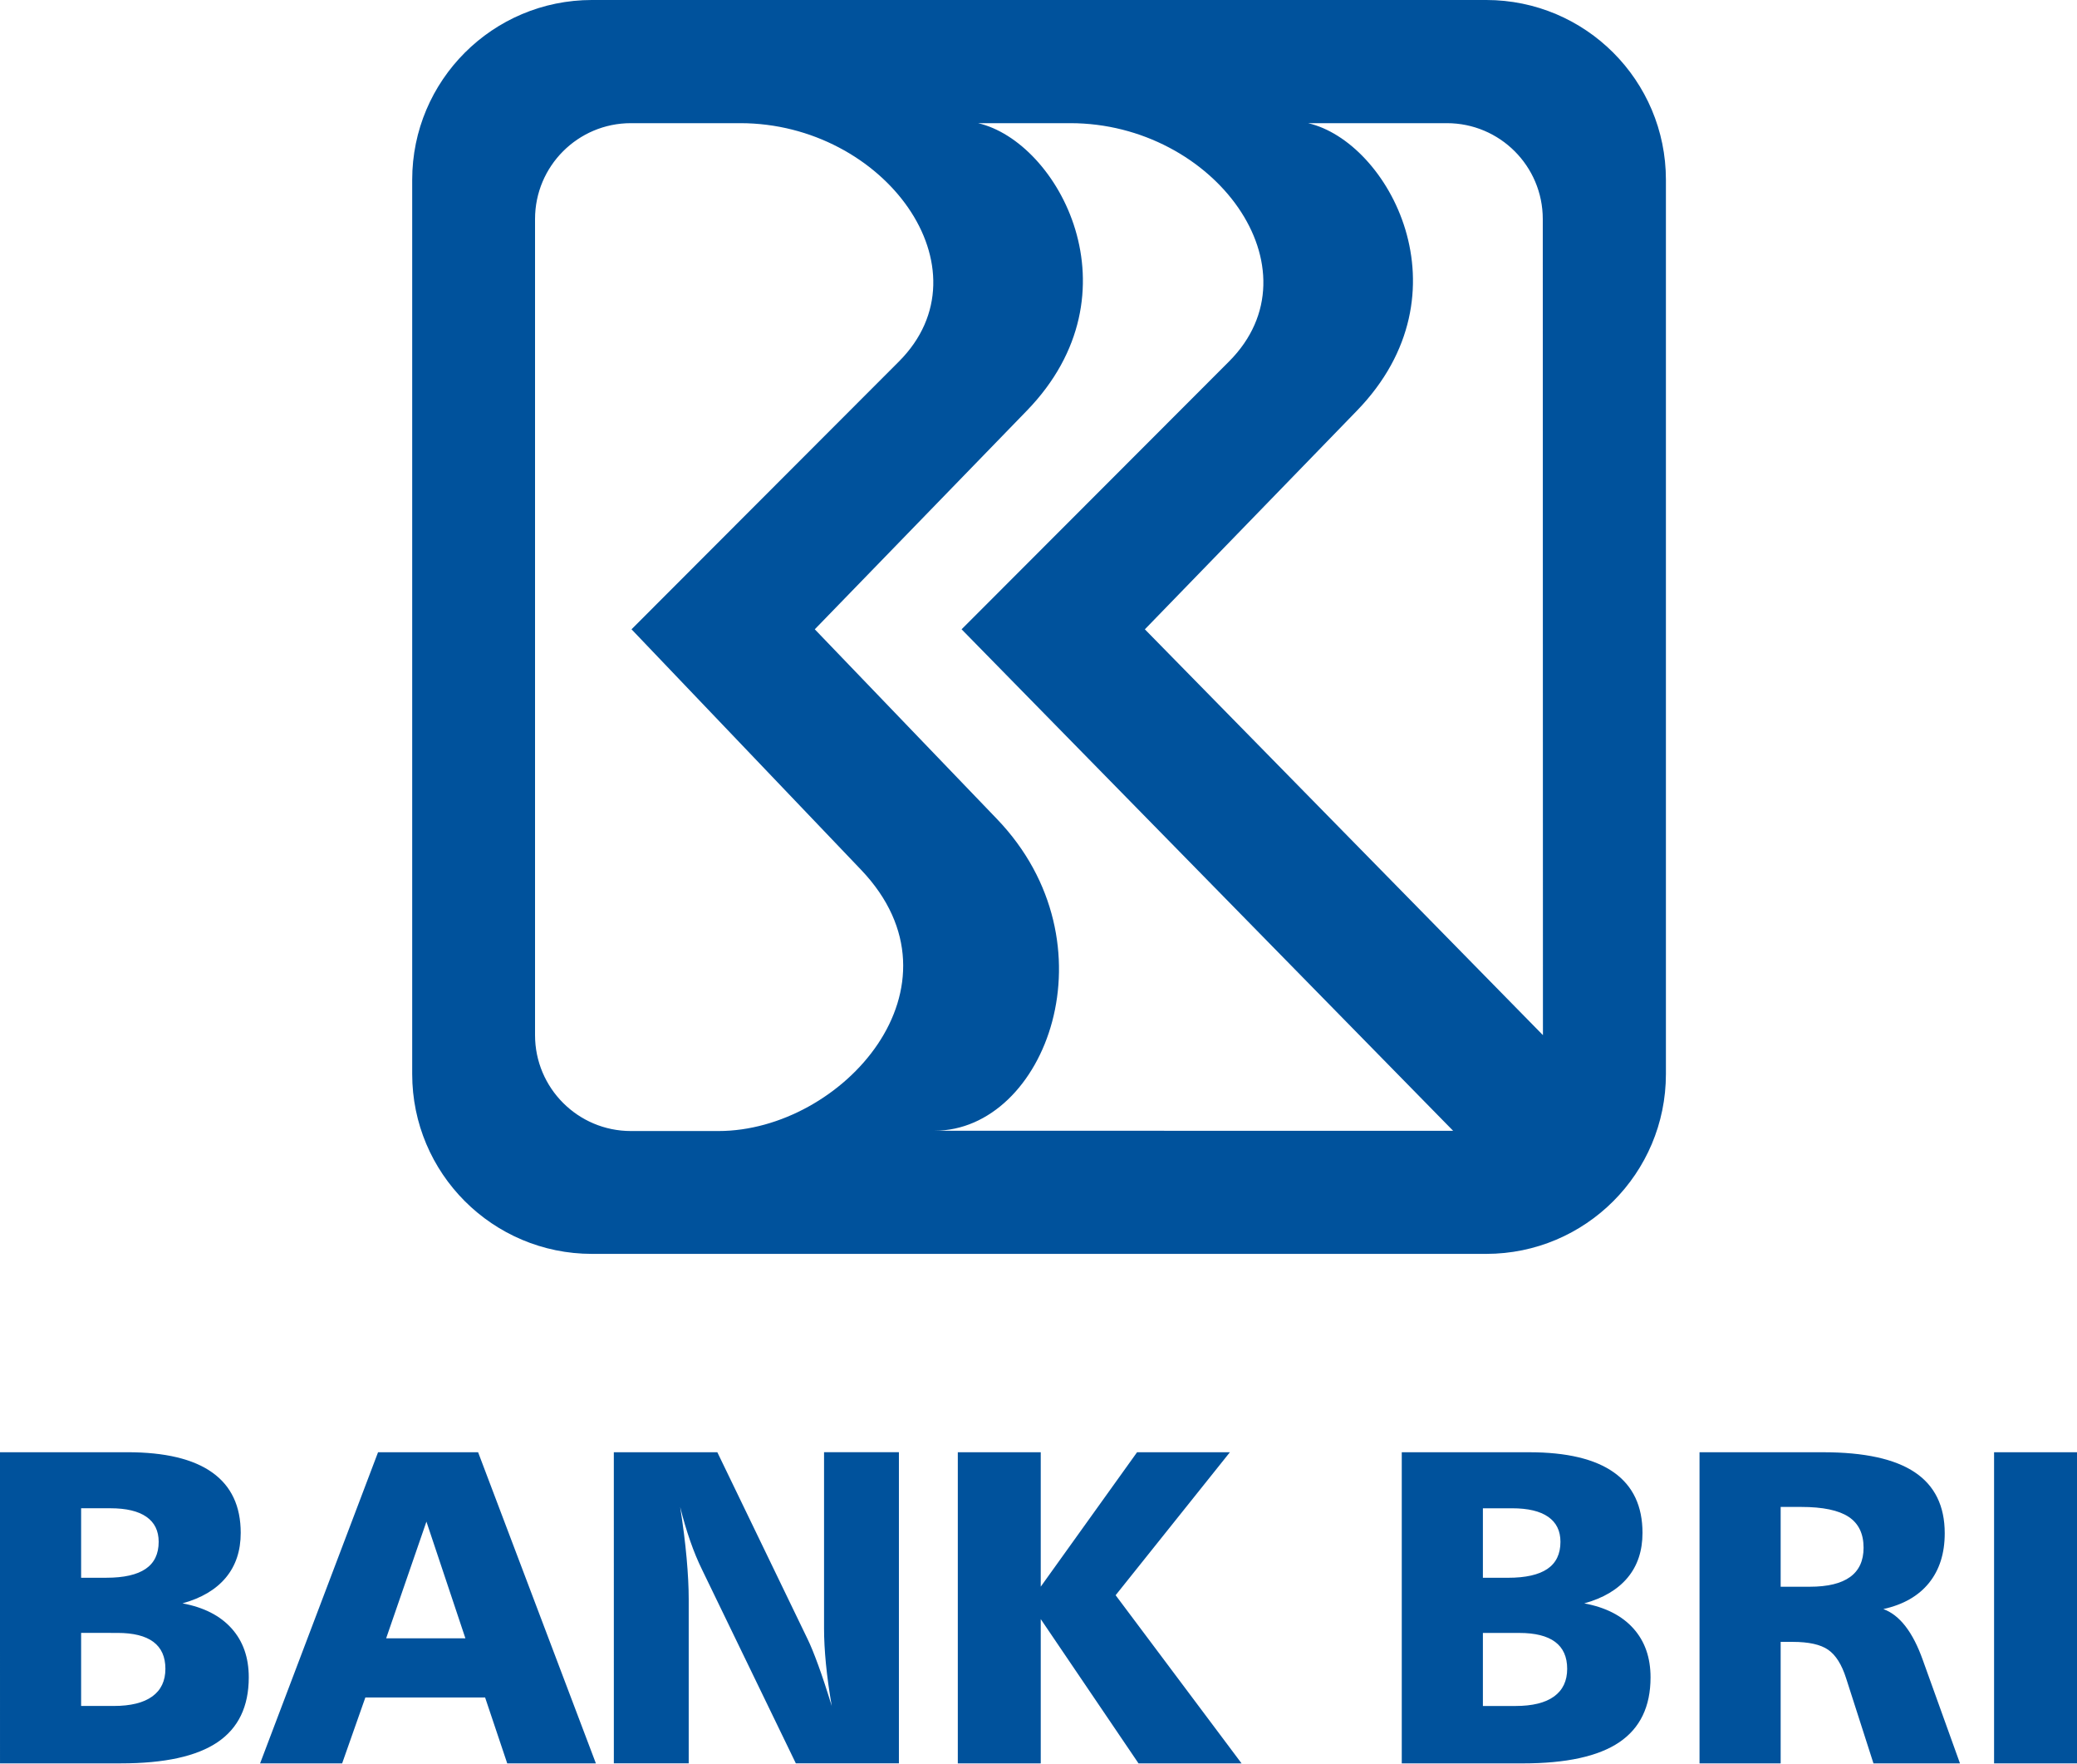
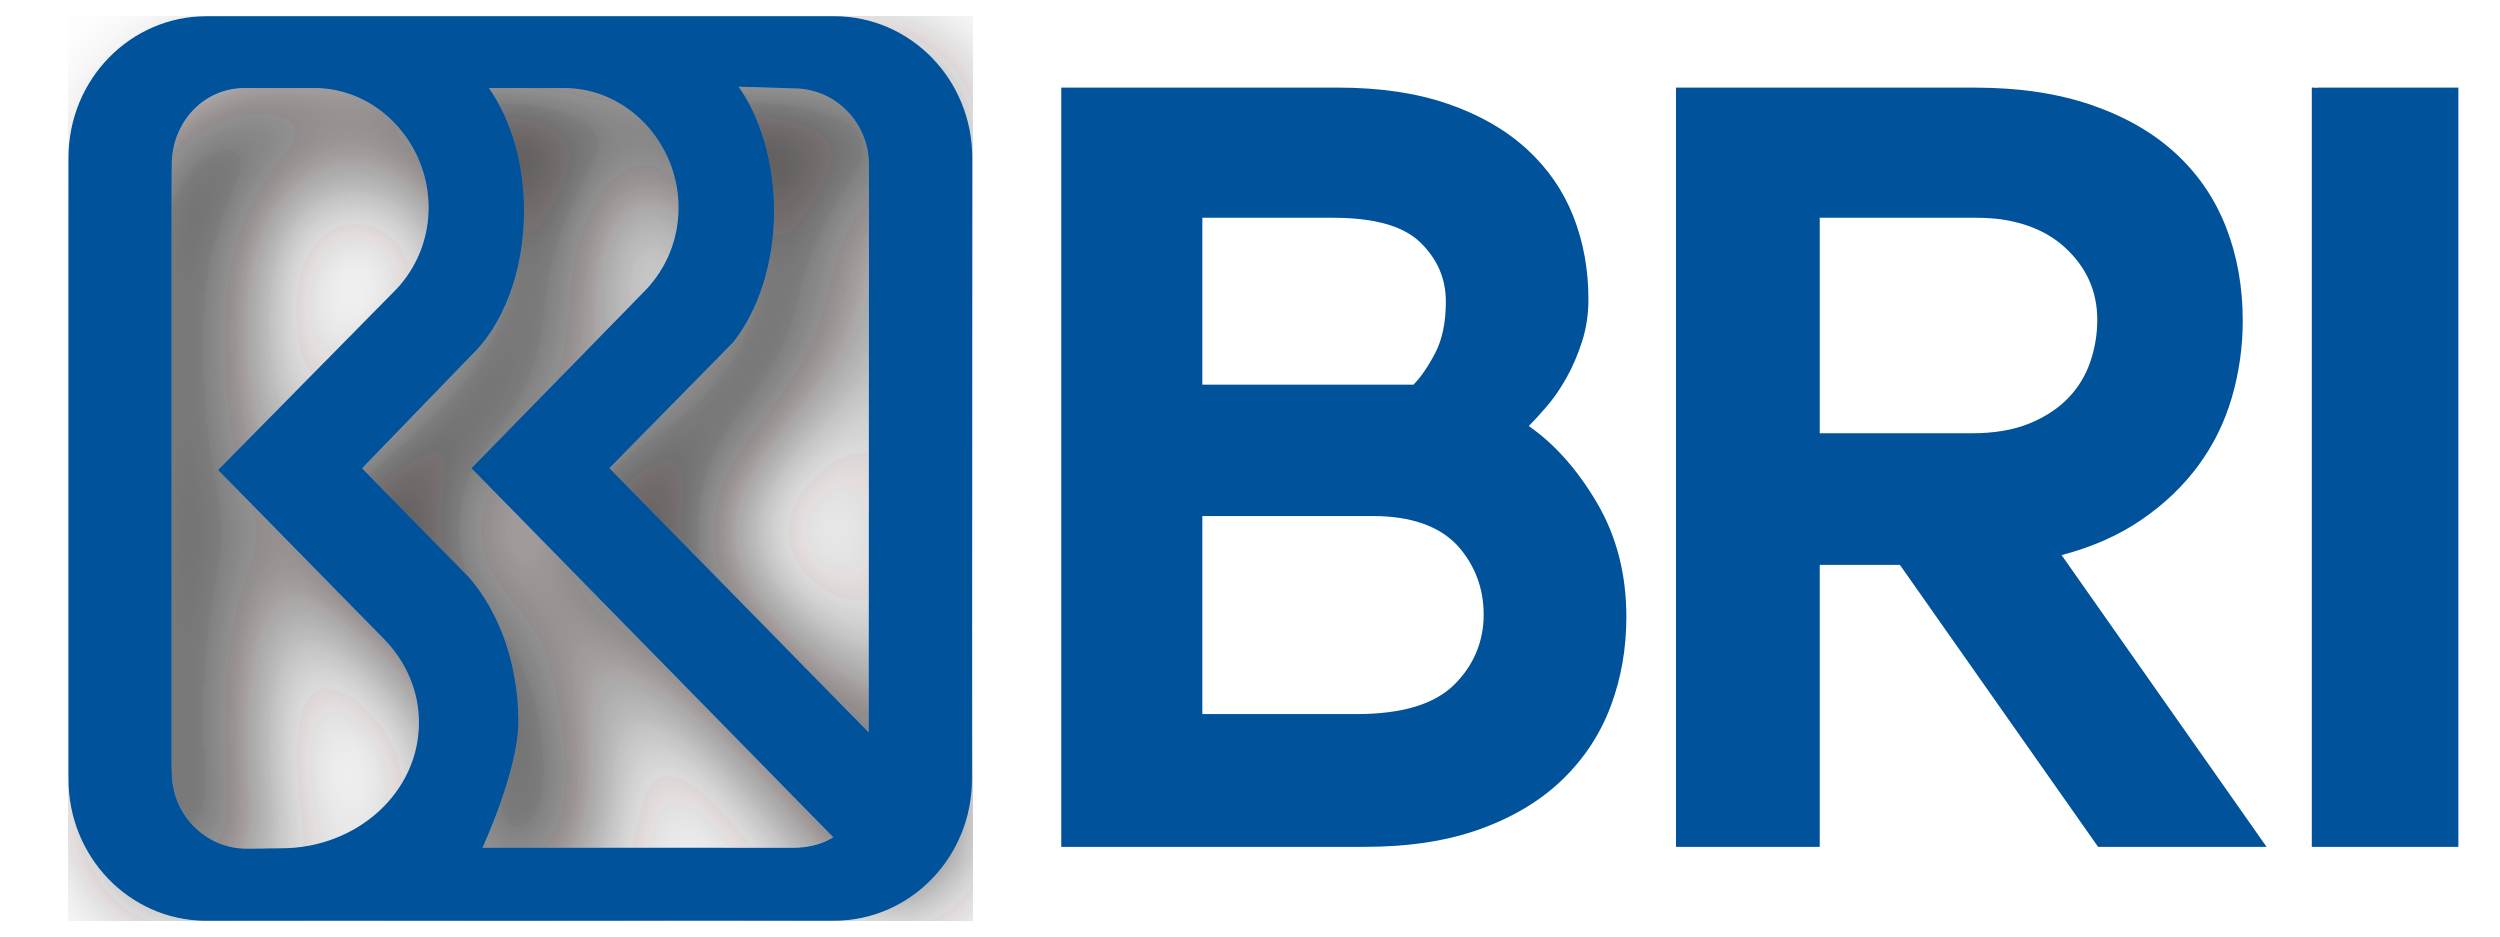
- <svg xmlns="http://www.w3.org/2000/svg" xml:space="preserve" width="91.084mm" height="77.32mm" style="clip-rule:evenodd;fill-rule:evenodd;image-rendering:optimizeQuality;shape-rendering:geometricPrecision;text-rendering:geometricPrecision" viewBox="0 0 91.084 77.32" version="1.1" id="svg10">
-   <defs id="defs4">
-     <style type="text/css" id="style2">
-     .fil0 {fill:#1E327F}
-    </style>
+ <svg xmlns="http://www.w3.org/2000/svg" id="uuid-cdc38330-6261-429c-924c-d146d6080e80" data-name="Layer 1" viewBox="0 0 903.03 338.45">
+   <defs>
+     <style>
+       .uuid-3c40044a-4b4a-41af-b818-f039f41e0821 {
+         filter: url(#uuid-afaa5b56-4f2b-49ae-a10f-9d8c7fdd2d6a);
+       }
+ 
+       .uuid-3c40044a-4b4a-41af-b818-f039f41e0821, .uuid-c1888c7b-6a3f-44c8-80e0-2c521e5bb4b8 {
+         fill: #00529b;
+       }
+     </style>
+     <filter id="uuid-afaa5b56-4f2b-49ae-a10f-9d8c7fdd2d6a" data-name="drop-shadow-1" x="24.74" y="5.86" width="326.45" height="326.73" filterUnits="userSpaceOnUse">
+       <feOffset dx="22.83" dy="22.83" />
+       <feGaussianBlur result="uuid-74aaa6df-0dd2-4e45-8323-60eb75fff11c" stdDeviation="22.83" />
+       <feFlood flood-color="#201d1e" flood-opacity="1" />
+       <feComposite in2="uuid-74aaa6df-0dd2-4e45-8323-60eb75fff11c" operator="in" />
+       <feComposite in="SourceGraphic" />
+     </filter>
  </defs>
-   <g id="Layer_x0020_1" transform="translate(-36.8366,-33.2333)">
-     <path class="fil0" d="m 54.913,41.117 c 0,-4.354 3.53,-7.884 7.884,-7.884 h 39.213 c 4.354,0 7.883,3.53 7.883,7.884 v 39.213 c 0,4.354 -3.529,7.884 -7.883,7.884 H 62.797 c -4.354,0 -7.884,-3.53 -7.884,-7.884 z m 9.591,41.71 c -2.322,0 -4.204,-1.883 -4.204,-4.205 V 42.838 c 0,-2.322 1.882,-4.204 4.204,-4.204 h 4.796 c 6.319,0 10.999,6.403 6.957,10.451 L 64.531,60.827 74.595,71.37 c 4.879,5.111 -0.835,11.457 -6.248,11.457 z m 15.218,-44.193 4.053,2e-4 c 6.319,0 10.999,6.403 6.957,10.451 L 79.006,60.827 100.563,82.818 77.814,82.814 c 4.888,0 7.974,-8.223 2.742,-13.67 l -7.988,-8.317 9.3,-9.587 c 5.008,-5.162 1.373,-11.804 -2.146,-12.607 z m 24.778,39.989 -17.457,-17.795 9.3,-9.587 c 5.008,-5.162 1.373,-11.804 -2.145,-12.607 l 6.09,2e-4 c 2.322,0 4.205,1.882 4.205,4.204 z m -64.106,26.21 v 3.204 h 1.431 c 0.742,0 1.305,-0.139 1.689,-0.417 0.384,-0.278 0.576,-0.683 0.576,-1.213 0,-0.524 -0.176,-0.918 -0.527,-1.18 -0.352,-0.262 -0.876,-0.393 -1.573,-0.393 z m 0,-5.465 v 3.047 h 1.105 c 0.769,0 1.343,-0.13 1.724,-0.389 0.381,-0.259 0.572,-0.655 0.572,-1.187 0,-0.481 -0.179,-0.846 -0.538,-1.096 -0.358,-0.25 -0.887,-0.375 -1.585,-0.375 z m -3.558,-2.457 h 5.585 c 1.651,0 2.892,0.296 3.724,0.889 0.832,0.592 1.248,1.474 1.248,2.646 0,0.788 -0.218,1.442 -0.653,1.964 -0.435,0.522 -1.069,0.898 -1.901,1.128 0.934,0.173 1.652,0.539 2.154,1.099 0.502,0.559 0.753,1.275 0.753,2.145 0,1.28 -0.457,2.228 -1.372,2.846 -0.915,0.618 -2.325,0.926 -4.231,0.926 h -5.306 z m 18.701,3.043 -1.766,5.116 h 3.475 z m -2.121,-3.043 h 4.387 l 5.165,13.643 h -3.888 l -0.97,-2.89 h -5.251 l -1.018,2.89 h -3.598 z m 10.339,0 h 4.539 l 3.952,8.18 c 0.135,0.275 0.291,0.658 0.47,1.147 0.179,0.489 0.377,1.09 0.595,1.8 -0.115,-0.672 -0.2,-1.29 -0.255,-1.853 -0.054,-0.563 -0.082,-1.079 -0.082,-1.546 v -7.729 h 3.283 v 13.643 h -4.52 l -4.105,-8.478 c -0.192,-0.39 -0.368,-0.814 -0.527,-1.272 -0.16,-0.458 -0.307,-0.955 -0.441,-1.493 0.128,0.813 0.222,1.56 0.283,2.242 0.061,0.681 0.092,1.282 0.092,1.8 v 7.201 h -3.283 z m 15.085,0 h 3.637 v 5.895 l 4.225,-5.895 h 4.071 l -5.012,6.27 5.523,7.374 h -4.519 l -4.288,-6.327 v 6.327 h -3.637 z m 23.027,7.923 v 3.204 h 1.431 c 0.742,0 1.305,-0.139 1.689,-0.417 0.384,-0.278 0.576,-0.683 0.576,-1.213 0,-0.524 -0.176,-0.918 -0.528,-1.18 -0.352,-0.262 -0.876,-0.393 -1.573,-0.393 z m 0,-5.465 v 3.047 h 1.105 c 0.768,0 1.343,-0.13 1.724,-0.389 0.381,-0.259 0.572,-0.655 0.572,-1.187 0,-0.481 -0.179,-0.846 -0.538,-1.096 -0.358,-0.25 -0.887,-0.375 -1.585,-0.375 z m -3.558,-2.457 h 5.585 c 1.651,0 2.892,0.296 3.724,0.889 0.832,0.592 1.248,1.474 1.248,2.646 0,0.788 -0.218,1.442 -0.653,1.964 -0.435,0.522 -1.069,0.898 -1.901,1.128 0.934,0.173 1.652,0.539 2.154,1.099 0.502,0.559 0.753,1.275 0.753,2.145 0,1.28 -0.458,2.228 -1.372,2.846 -0.915,0.618 -2.325,0.926 -4.232,0.926 h -5.306 z m 16.616,2.398 v 3.499 h 1.276 c 0.787,0 1.377,-0.143 1.77,-0.428 0.393,-0.285 0.59,-0.713 0.59,-1.283 0,-0.615 -0.219,-1.067 -0.657,-1.355 -0.438,-0.288 -1.131,-0.433 -2.077,-0.433 z m -3.558,-2.398 h 5.42 c 1.806,0 3.147,0.293 4.021,0.879 0.875,0.586 1.312,1.477 1.312,2.674 0,0.884 -0.231,1.61 -0.692,2.18 -0.462,0.57 -1.128,0.951 -2,1.143 0.718,0.262 1.295,1.008 1.731,2.236 l 1.63,4.531 h -3.794 l -1.2,-3.734 c -0.192,-0.602 -0.454,-1.018 -0.787,-1.248 -0.333,-0.231 -0.851,-0.346 -1.555,-0.346 h -0.528 v 5.328 h -3.558 z m 12.917,0 h 3.637 v 13.643 h -3.637 z" id="path7" style="fill:#00529c;fill-opacity:1" />
-   </g>
+   <path class="uuid-3c40044a-4b4a-41af-b818-f039f41e0821" d="M301.37,5.86H74.56c-27.5,0-49.82,22.86-49.82,51.09v224.56c0,27.97,21.87,50.68,49.07,51.08h227.4c27.5,0,49.87-22.85,49.87-51.08l.11-224.56c0-28.23-22.32-51.09-49.82-51.09ZM101.51,306.41l-12.37.15c-14.99,0-27.09-12.34-27.09-27.5l-.09-2.18V69.5l.09-11.18c.61-14.67,11.74-26.52,26.34-26.52h25.14c22.83,0,41.29,19.83,41.29,43.18,0,11.6-4.54,22.07-11.89,29.73l-64.15,65.06,60.15,61.28c7.73,8.01,12.4,18.52,12.4,30,0,25.05-22.26,45.36-49.81,45.36ZM286.44,306.23l-112.16-.03s12.97-28.05,12.97-45.39c0-21.14-7.07-40.06-18.13-52.55l-38.35-39.11,39.1-40.41c11.7-10.99,19.43-30.45,19.43-52.57,0-17.53-4.84-33.07-12.68-44.35h27.19c22.81,0,41.29,19.83,41.29,43.18,0,11.6-4.52,22.07-11.85,29.73l-62.96,64.4,130.73,133.32c-4.17,2.61-9.37,3.79-14.57,3.79ZM313.8,264.59l-93.69-95.5,44.61-45.33c9.1-11.39,14.89-28.49,14.89-47.61,0-17.64-4.93-33.58-12.81-44.85l19.95.63c14.96,0,27.13,12.3,27.13,27.51l-.08,205.16Z" />
+   <path class="uuid-c1888c7b-6a3f-44c8-80e0-2c521e5bb4b8" d="M552.22,153.88c1.82-1.82,3.98-4.18,6.46-7.05,2.48-2.87,4.83-6.27,7.05-10.19,2.22-3.92,4.11-8.29,5.68-13.12,1.57-4.83,2.35-9.99,2.35-15.48,0-10.71-1.83-20.7-5.49-29.97-3.66-9.27-9.27-17.37-16.85-24.29-7.58-6.92-17.04-12.34-28.41-16.26-11.36-3.92-24.62-5.88-39.77-5.88h-99.9v274.25h109.7c15.93,0,29.84-2.15,41.73-6.46,11.88-4.31,21.74-10.25,29.58-17.82,7.84-7.57,13.64-16.39,17.43-26.45,3.78-10.05,5.68-20.82,5.68-32.32,0-15.41-3.53-29.12-10.58-41.14-7.05-12.01-15.28-21.28-24.68-27.82ZM503.72,81.9c3.69,1.41,6.77,3.24,9.18,5.54,6.24,5.99,9.36,13.14,9.36,21.46,0,7.55-1.3,13.79-3.9,18.73-2.6,4.94-5.21,8.72-7.8,11.31h-76.26v-60.28h47.41c8.89,0,16.2,1.1,22.02,3.24ZM495.81,186.4c13.8,0,24.04,3.58,30.7,10.72,6.26,7.03,9.41,15.33,9.41,24.93s-3.58,18.34-10.73,25.36c-7.16,7.02-18.92,10.53-35.31,10.53h-55.58v-71.54h61.51Z" />
+   <path class="uuid-c1888c7b-6a3f-44c8-80e0-2c521e5bb4b8" d="M773.47,187.77c8.23-5.61,15.08-12.15,20.57-19.59,5.49-7.44,9.53-15.67,12.15-24.68,2.61-9.01,3.92-18.22,3.92-27.62,0-12.27-2.03-23.57-6.07-33.89-4.05-10.32-10.13-19.2-18.22-26.64-8.1-7.44-18.22-13.25-30.36-17.43-12.14-4.17-26.19-6.27-42.12-6.27h-107.95v274.25h51.92v-101.86h28.95l71.6,101.86h60.86l-74.05-105.39c10.97-2.87,20.57-7.11,28.8-12.73ZM713.73,78.66c3.27,0,6.34.21,9.28.58,9.26,1.4,16.82,4.7,22.65,9.95,7.93,7.16,11.9,15.94,11.9,26.34,0,5.21-.85,10.28-2.54,15.22-1.7,4.94-4.36,9.3-8,13.07-3.65,3.77-8.33,6.83-14.05,9.17-5.72,2.34-12.62,3.51-20.68,3.51h-54.98v-77.84h56.42Z" />
+   <path class="uuid-c1888c7b-6a3f-44c8-80e0-2c521e5bb4b8" d="M837.06,31.65v.08c-.52-.02-1.04-.08-1.57-.08h-.44v274.25h52.94V31.65h-50.93Z" />
</svg>
